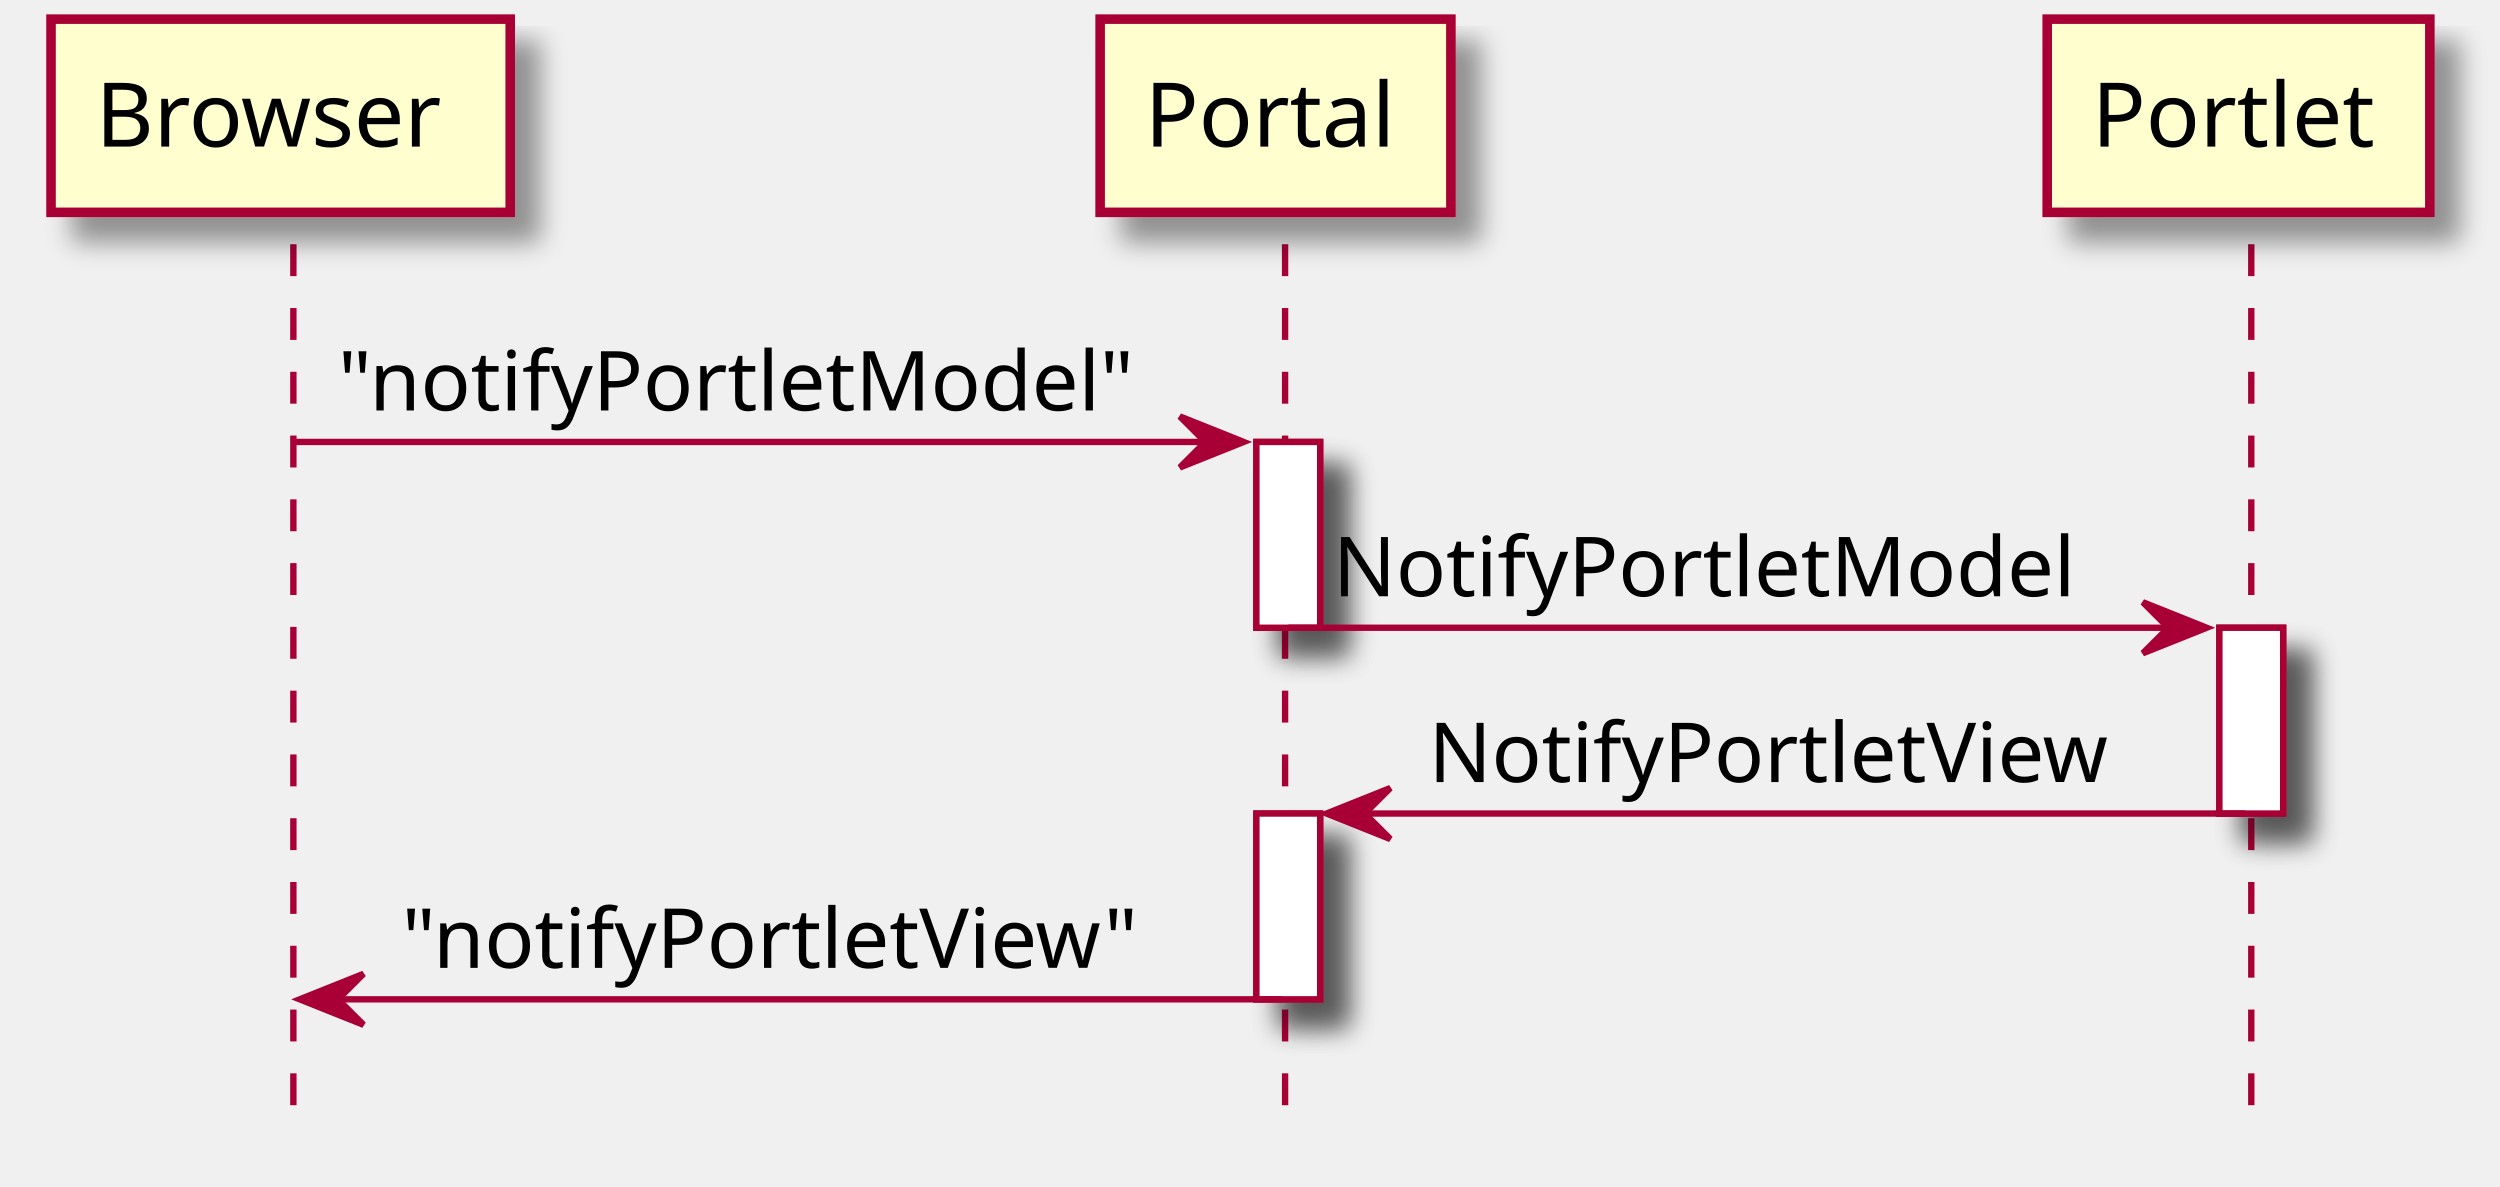
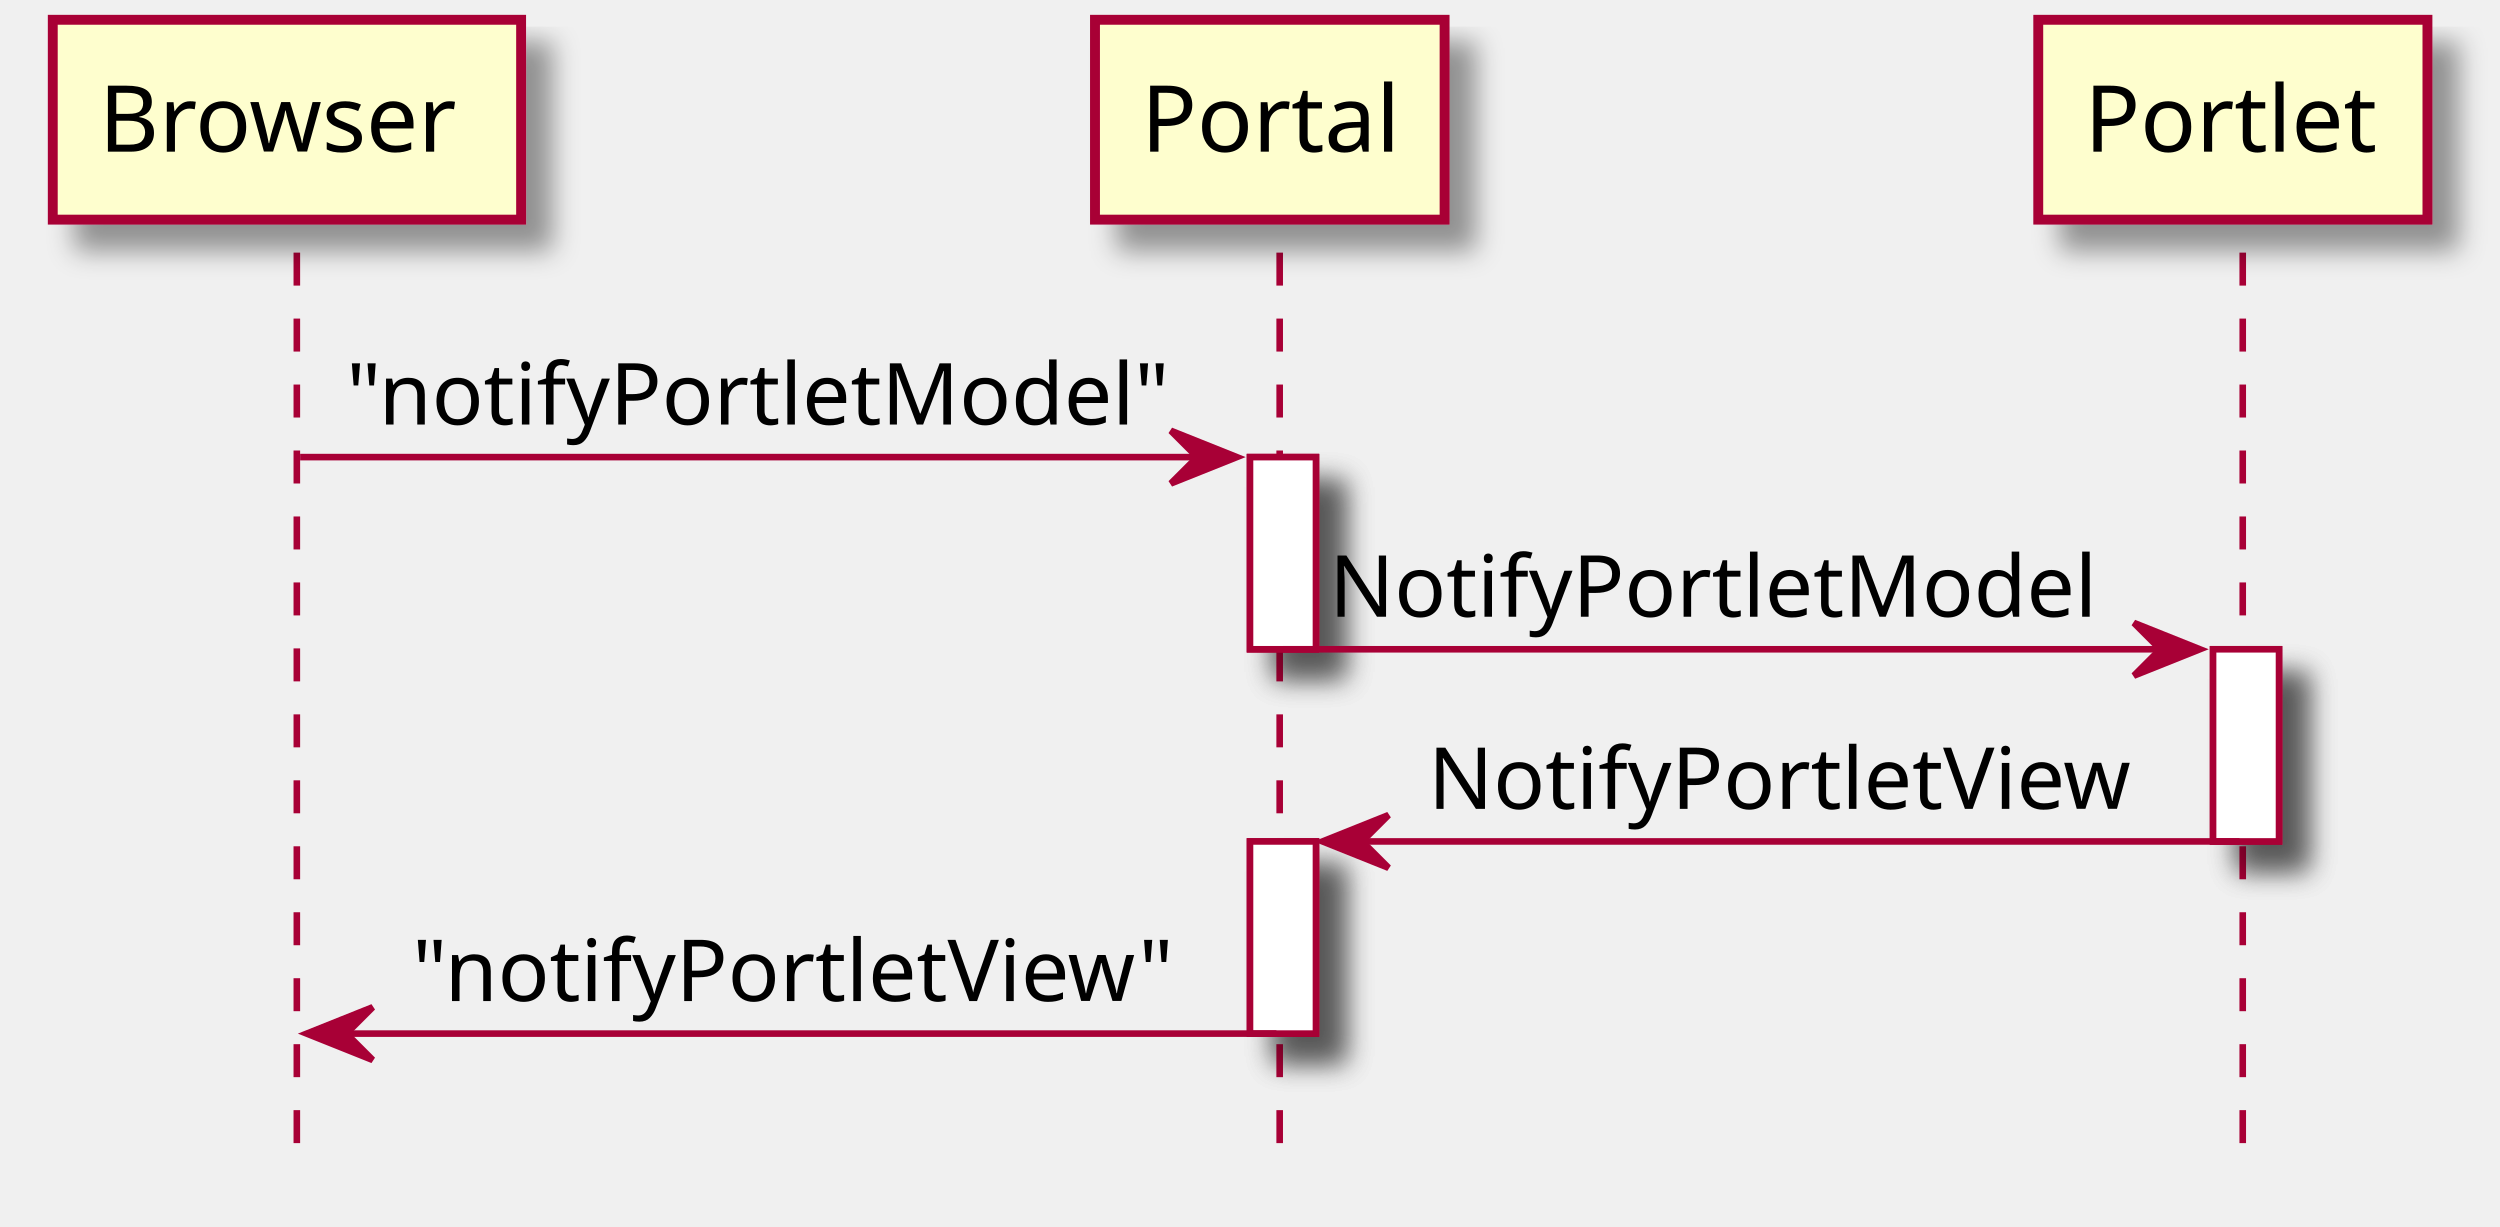
- <svg xmlns="http://www.w3.org/2000/svg" contentScriptType="application/ecmascript" contentStyleType="text/css" height="186px" preserveAspectRatio="none" style="width:392px;height:186px;" version="1.1" viewBox="0 0 392 186" width="392px" zoomAndPan="magnify">
+ <svg xmlns="http://www.w3.org/2000/svg" contentScriptType="application/ecmascript" contentStyleType="text/css" height="186px" preserveAspectRatio="none" style="width:379px;height:186px;" version="1.1" viewBox="0 0 379 186" width="379px" zoomAndPan="magnify">
  <defs>
    <filter height="300%" id="f1qsmcmza12u4u" width="300%" x="-1" y="-1">
      <feGaussianBlur result="blurOut" stdDeviation="2.0" />
      <feColorMatrix in="blurOut" result="blurOut2" type="matrix" values="0 0 0 0 0 0 0 0 0 0 0 0 0 0 0 0 0 0 .4 0" />
      <feOffset dx="4.0" dy="4.0" in="blurOut2" result="blurOut3" />
      <feBlend in="SourceGraphic" in2="blurOut3" mode="normal" />
    </filter>
  </defs>
  <g>
-     <rect fill="#FFFFFF" filter="url(#f1qsmcmza12u4u)" height="29.133" style="stroke: #A80036; stroke-width: 1.0;" width="10" x="197" y="69.297" />
-     <rect fill="#FFFFFF" filter="url(#f1qsmcmza12u4u)" height="29.133" style="stroke: #A80036; stroke-width: 1.0;" width="10" x="197" y="127.562" />
-     <rect fill="#FFFFFF" filter="url(#f1qsmcmza12u4u)" height="29.133" style="stroke: #A80036; stroke-width: 1.0;" width="10" x="348" y="98.43" />
-     <line style="stroke: #A80036; stroke-width: 1.0; stroke-dasharray: 5.0,5.0;" x1="46" x2="46" y1="38.297" y2="174.828" />
-     <line style="stroke: #A80036; stroke-width: 1.0; stroke-dasharray: 5.0,5.0;" x1="201.5" x2="201.5" y1="38.297" y2="174.828" />
-     <line style="stroke: #A80036; stroke-width: 1.0; stroke-dasharray: 5.0,5.0;" x1="353" x2="353" y1="38.297" y2="174.828" />
-     <rect fill="#FEFECE" filter="url(#f1qsmcmza12u4u)" height="30.297" style="stroke: #A80036; stroke-width: 1.5;" width="72" x="8" y="3" />
-     <text fill="#000000" font-family="sans-serif" font-size="14" lengthAdjust="spacingAndGlyphs" textLength="58" x="15" y="22.995">Browser</text>
-     <rect fill="#FEFECE" filter="url(#f1qsmcmza12u4u)" height="30.297" style="stroke: #A80036; stroke-width: 1.5;" width="55" x="172.5" y="3" />
-     <text fill="#000000" font-family="sans-serif" font-size="14" lengthAdjust="spacingAndGlyphs" textLength="41" x="179.5" y="22.995">Portal</text>
-     <rect fill="#FEFECE" filter="url(#f1qsmcmza12u4u)" height="30.297" style="stroke: #A80036; stroke-width: 1.5;" width="60" x="321" y="3" />
-     <text fill="#000000" font-family="sans-serif" font-size="14" lengthAdjust="spacingAndGlyphs" textLength="46" x="328" y="22.995">Portlet</text>
-     <rect fill="#FFFFFF" filter="url(#f1qsmcmza12u4u)" height="29.133" style="stroke: #A80036; stroke-width: 1.0;" width="10" x="197" y="69.297" />
-     <rect fill="#FFFFFF" filter="url(#f1qsmcmza12u4u)" height="29.133" style="stroke: #A80036; stroke-width: 1.0;" width="10" x="197" y="127.562" />
-     <rect fill="#FFFFFF" filter="url(#f1qsmcmza12u4u)" height="29.133" style="stroke: #A80036; stroke-width: 1.0;" width="10" x="348" y="98.43" />
-     <polygon fill="#A80036" points="185,65.297,195,69.297,185,73.297,189,69.297" style="stroke: #A80036; stroke-width: 1.0;" />
-     <line style="stroke: #A80036; stroke-width: 1.0;" x1="46" x2="191" y1="69.297" y2="69.297" />
-     <text fill="#000000" font-family="sans-serif" font-size="13" lengthAdjust="spacingAndGlyphs" textLength="132" x="53" y="64.364">"notifyPortletModel"</text>
-     <polygon fill="#A80036" points="336,94.43,346,98.43,336,102.43,340,98.43" style="stroke: #A80036; stroke-width: 1.0;" />
-     <line style="stroke: #A80036; stroke-width: 1.0;" x1="202" x2="342" y1="98.43" y2="98.43" />
-     <text fill="#000000" font-family="sans-serif" font-size="13" lengthAdjust="spacingAndGlyphs" textLength="122" x="209" y="93.497">NotifyPortletModel</text>
-     <polygon fill="#A80036" points="218,123.562,208,127.562,218,131.562,214,127.562" style="stroke: #A80036; stroke-width: 1.0;" />
-     <line style="stroke: #A80036; stroke-width: 1.0;" x1="212" x2="352" y1="127.562" y2="127.562" />
-     <text fill="#000000" font-family="sans-serif" font-size="13" lengthAdjust="spacingAndGlyphs" textLength="115" x="224" y="122.629">NotifyPortletView</text>
-     <polygon fill="#A80036" points="57,152.695,47,156.695,57,160.695,53,156.695" style="stroke: #A80036; stroke-width: 1.0;" />
-     <line style="stroke: #A80036; stroke-width: 1.0;" x1="51" x2="201" y1="156.695" y2="156.695" />
-     <text fill="#000000" font-family="sans-serif" font-size="13" lengthAdjust="spacingAndGlyphs" textLength="125" x="63" y="151.762">"notifyPortletView"</text>
+     <rect fill="#FFFFFF" filter="url(#f1qsmcmza12u4u)" height="29.133" style="stroke: #A80036; stroke-width: 1.0;" width="10" x="189.5" y="69.297" />
+     <rect fill="#FFFFFF" filter="url(#f1qsmcmza12u4u)" height="29.133" style="stroke: #A80036; stroke-width: 1.0;" width="10" x="189.5" y="127.562" />
+     <rect fill="#FFFFFF" filter="url(#f1qsmcmza12u4u)" height="29.133" style="stroke: #A80036; stroke-width: 1.0;" width="10" x="335.5" y="98.43" />
+     <line style="stroke: #A80036; stroke-width: 1.0; stroke-dasharray: 5.0,5.0;" x1="45" x2="45" y1="38.297" y2="174.828" />
+     <line style="stroke: #A80036; stroke-width: 1.0; stroke-dasharray: 5.0,5.0;" x1="194" x2="194" y1="38.297" y2="174.828" />
+     <line style="stroke: #A80036; stroke-width: 1.0; stroke-dasharray: 5.0,5.0;" x1="340" x2="340" y1="38.297" y2="174.828" />
+     <rect fill="#FEFECE" filter="url(#f1qsmcmza12u4u)" height="30.297" style="stroke: #A80036; stroke-width: 1.5;" width="71" x="8" y="3" />
+     <text fill="#000000" font-family="sans-serif" font-size="14" lengthAdjust="spacingAndGlyphs" textLength="57" x="15" y="22.995">Browser</text>
+     <rect fill="#FEFECE" filter="url(#f1qsmcmza12u4u)" height="30.297" style="stroke: #A80036; stroke-width: 1.5;" width="53" x="166" y="3" />
+     <text fill="#000000" font-family="sans-serif" font-size="14" lengthAdjust="spacingAndGlyphs" textLength="39" x="173" y="22.995">Portal</text>
+     <rect fill="#FEFECE" filter="url(#f1qsmcmza12u4u)" height="30.297" style="stroke: #A80036; stroke-width: 1.5;" width="59" x="309" y="3" />
+     <text fill="#000000" font-family="sans-serif" font-size="14" lengthAdjust="spacingAndGlyphs" textLength="45" x="316" y="22.995">Portlet</text>
+     <rect fill="#FFFFFF" filter="url(#f1qsmcmza12u4u)" height="29.133" style="stroke: #A80036; stroke-width: 1.0;" width="10" x="189.5" y="69.297" />
+     <rect fill="#FFFFFF" filter="url(#f1qsmcmza12u4u)" height="29.133" style="stroke: #A80036; stroke-width: 1.0;" width="10" x="189.5" y="127.562" />
+     <rect fill="#FFFFFF" filter="url(#f1qsmcmza12u4u)" height="29.133" style="stroke: #A80036; stroke-width: 1.0;" width="10" x="335.5" y="98.43" />
+     <polygon fill="#A80036" points="177.5,65.297,187.5,69.297,177.5,73.297,181.5,69.297" style="stroke: #A80036; stroke-width: 1.0;" />
+     <line style="stroke: #A80036; stroke-width: 1.0;" x1="45.5" x2="183.5" y1="69.297" y2="69.297" />
+     <text fill="#000000" font-family="sans-serif" font-size="13" lengthAdjust="spacingAndGlyphs" textLength="125" x="52.5" y="64.364">"notifyPortletModel"</text>
+     <polygon fill="#A80036" points="323.5,94.43,333.5,98.43,323.5,102.43,327.5,98.43" style="stroke: #A80036; stroke-width: 1.0;" />
+     <line style="stroke: #A80036; stroke-width: 1.0;" x1="194.5" x2="329.5" y1="98.43" y2="98.43" />
+     <text fill="#000000" font-family="sans-serif" font-size="13" lengthAdjust="spacingAndGlyphs" textLength="117" x="201.5" y="93.497">NotifyPortletModel</text>
+     <polygon fill="#A80036" points="210.5,123.562,200.5,127.562,210.5,131.562,206.5,127.562" style="stroke: #A80036; stroke-width: 1.0;" />
+     <line style="stroke: #A80036; stroke-width: 1.0;" x1="204.5" x2="339.5" y1="127.562" y2="127.562" />
+     <text fill="#000000" font-family="sans-serif" font-size="13" lengthAdjust="spacingAndGlyphs" textLength="108" x="216.5" y="122.629">NotifyPortletView</text>
+     <polygon fill="#A80036" points="56.5,152.695,46.5,156.695,56.5,160.695,52.5,156.695" style="stroke: #A80036; stroke-width: 1.0;" />
+     <line style="stroke: #A80036; stroke-width: 1.0;" x1="50.5" x2="193.5" y1="156.695" y2="156.695" />
+     <text fill="#000000" font-family="sans-serif" font-size="13" lengthAdjust="spacingAndGlyphs" textLength="116" x="62.5" y="151.762">"notifyPortletView"</text>
  </g>
</svg>
